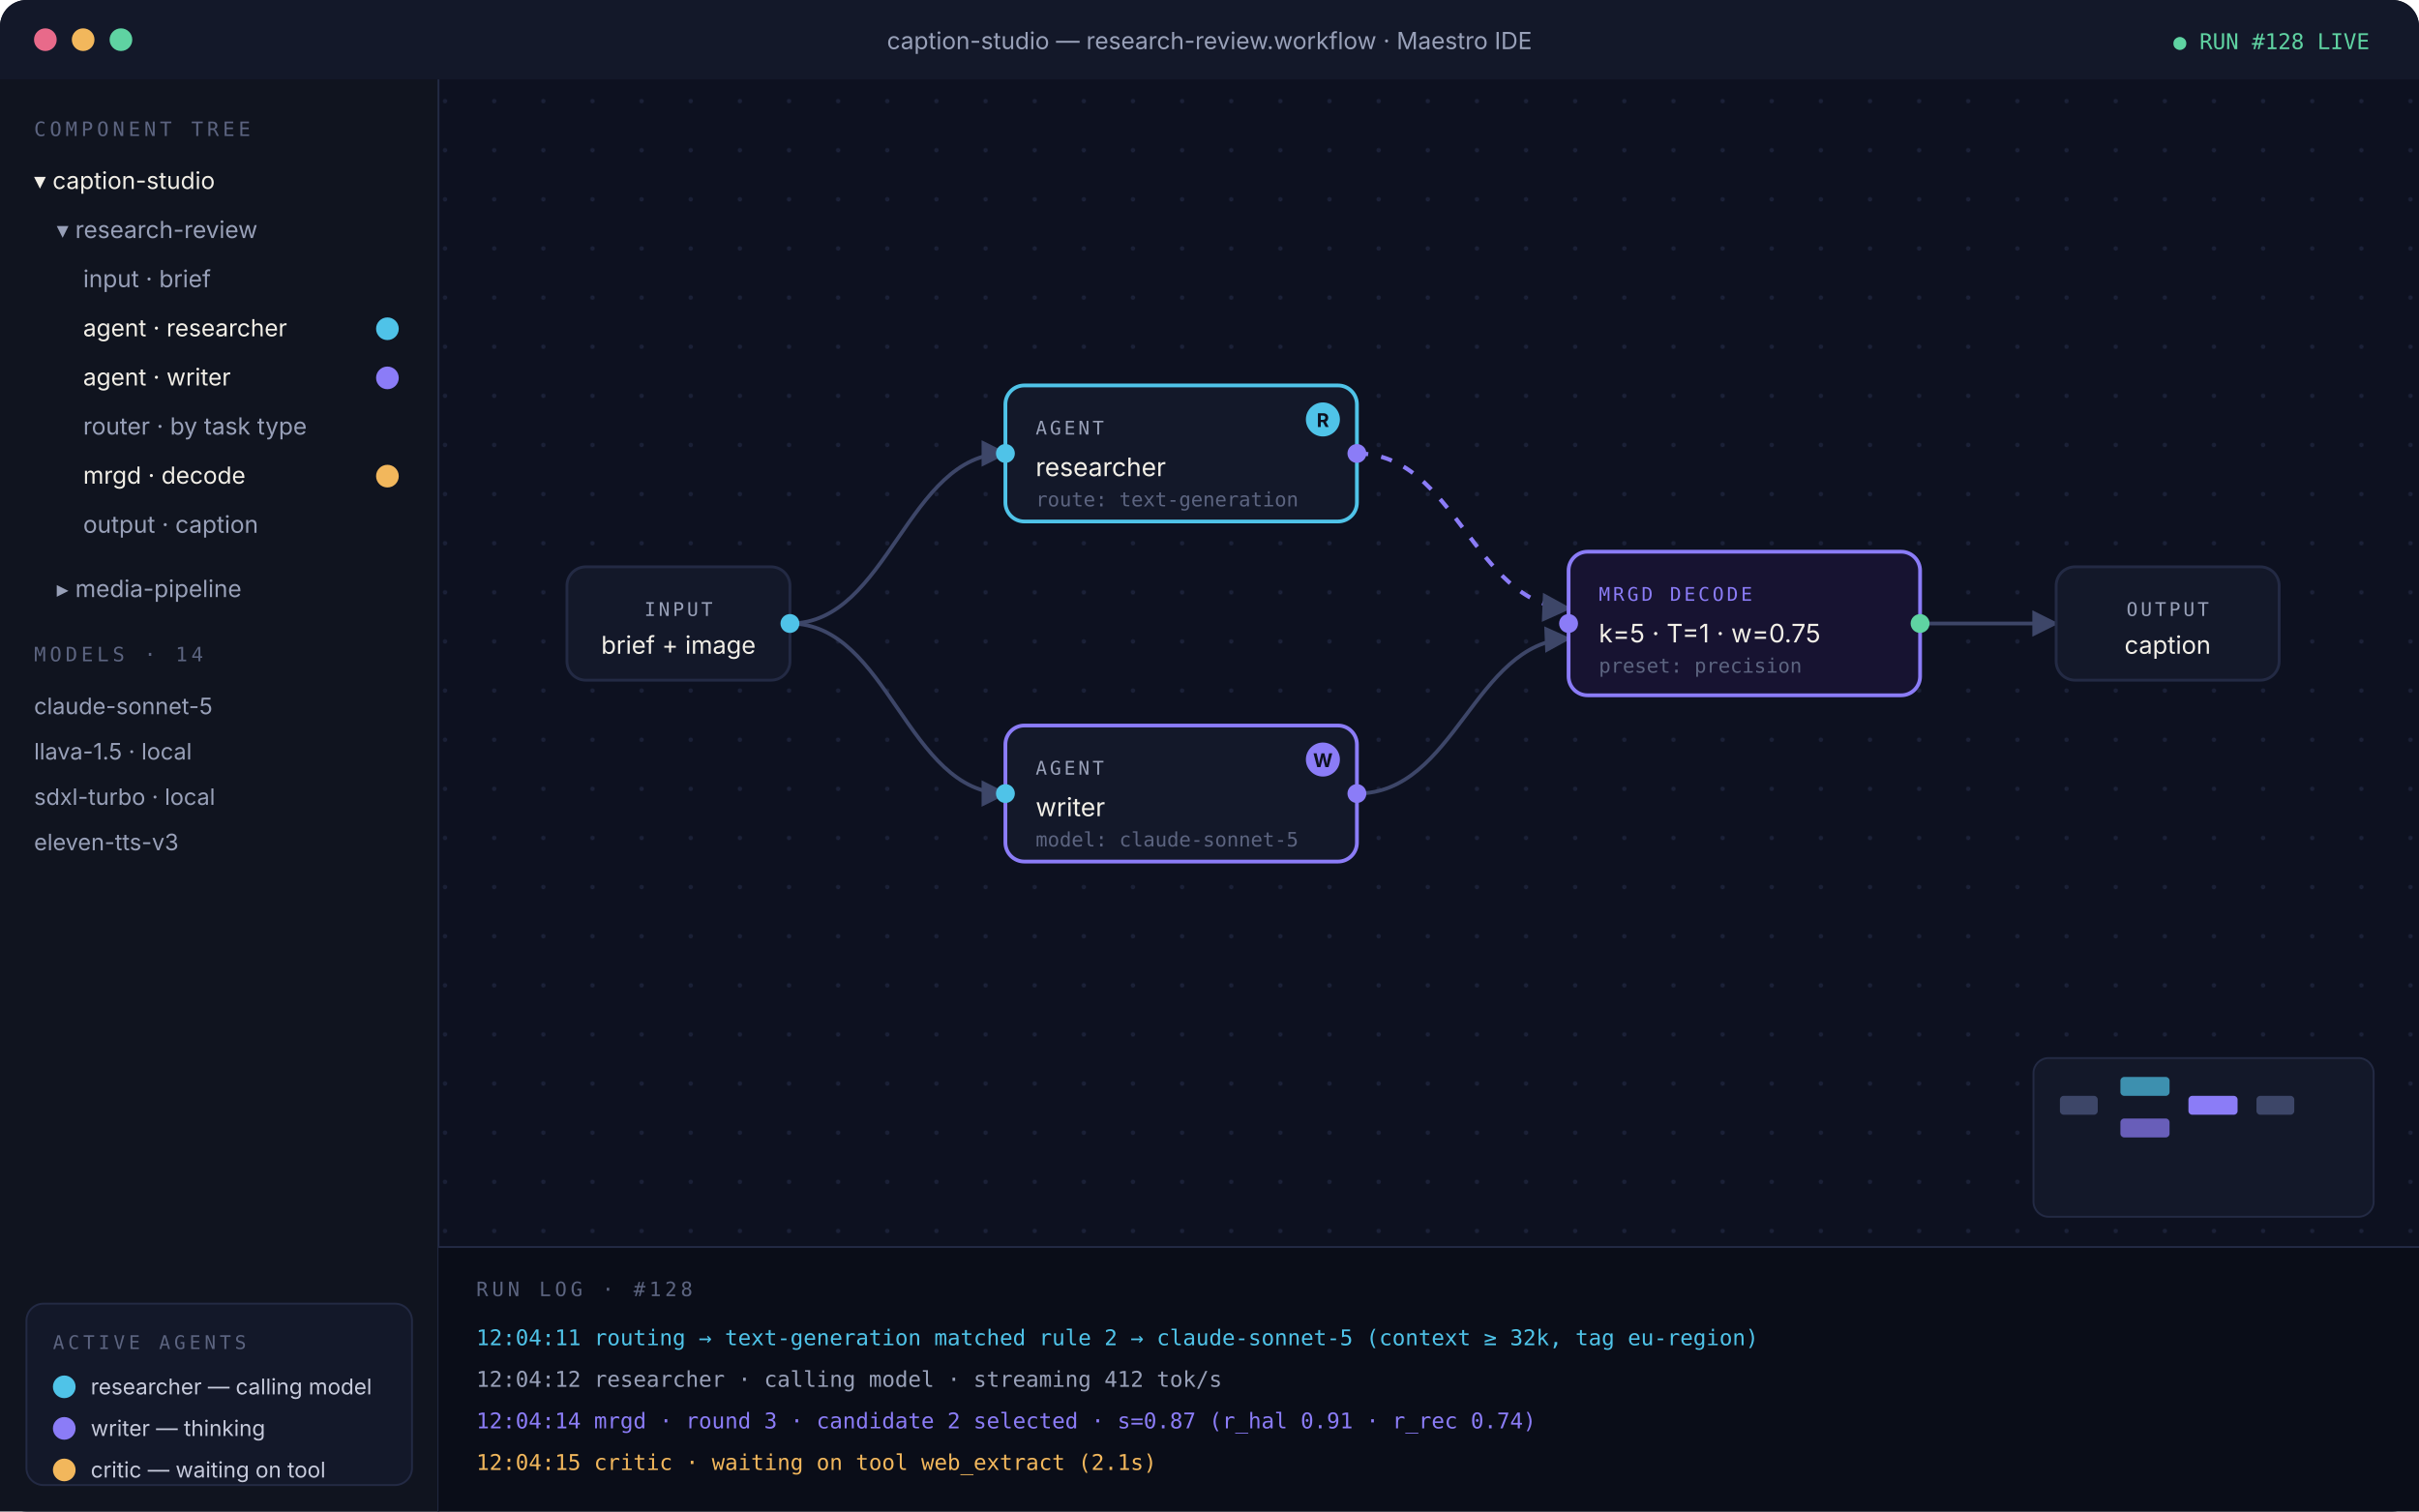
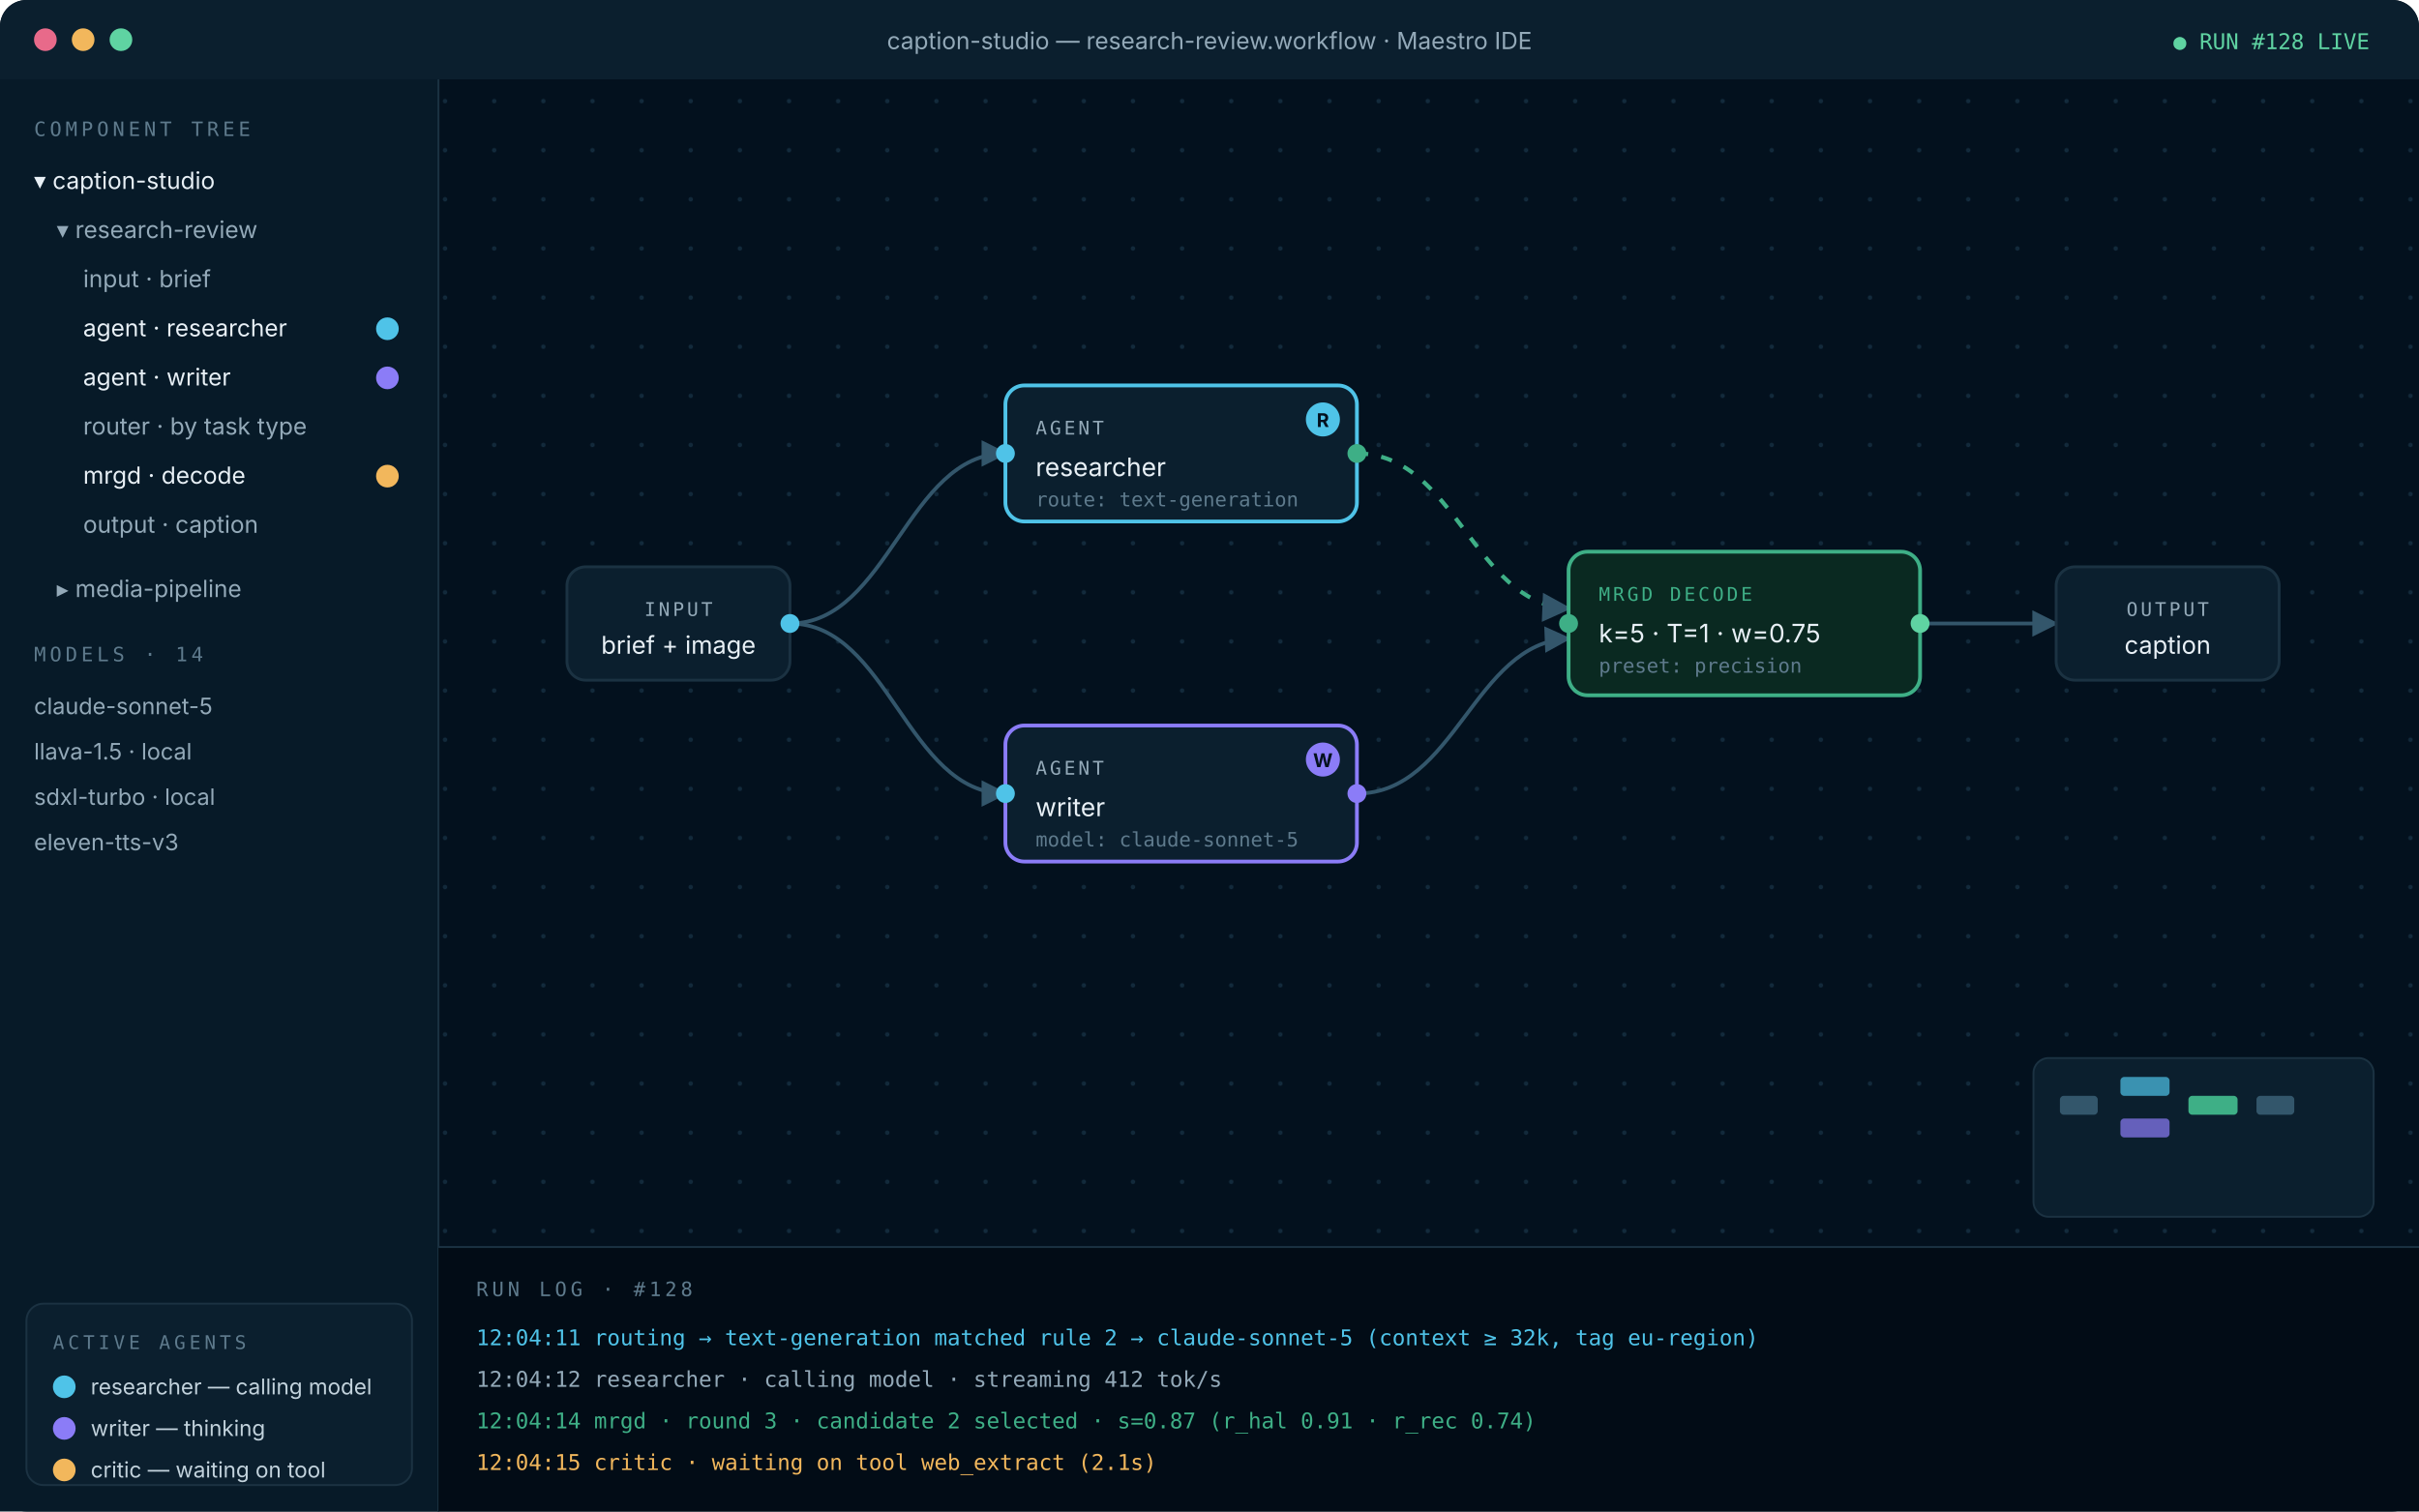
<svg xmlns="http://www.w3.org/2000/svg" viewBox="0 0 1280 800" font-family="-apple-system, 'Segoe UI', sans-serif" role="img" aria-label="Maestro IDE canvas with live agent map">
  <defs>
    <pattern id="dots" width="26" height="26" patternUnits="userSpaceOnUse">
-       <circle cx="1.5" cy="1.5" r="1.2" fill="#1a2036" />
+       <circle cx="1.5" cy="1.5" r="1.2" fill="#12293A" />
    </pattern>
    <marker id="arr" viewBox="0 0 10 10" refX="9" refY="5" markerWidth="7" markerHeight="7" orient="auto-start-reverse">
-       <path d="M0 0 L10 5 L0 10 z" fill="#3d4668" />
+       <path d="M0 0 L10 5 L0 10 z" fill="#33566B" />
    </marker>
  </defs>
-   <rect width="1280" height="800" rx="14" fill="#0d1120" />
-   <rect x="0" y="0" width="1280" height="42" rx="14" fill="#131829" />
-   <rect x="0" y="28" width="1280" height="14" fill="#131829" />
+   <rect width="1280" height="800" rx="14" fill="#03111E" />
+   <rect x="0" y="0" width="1280" height="42" rx="14" fill="#0B1F2E" />
+   <rect x="0" y="28" width="1280" height="14" fill="#0B1F2E" />
  <circle cx="24" cy="21" r="6" fill="#e86a8a" />
  <circle cx="44" cy="21" r="6" fill="#f2b75c" />
  <circle cx="64" cy="21" r="6" fill="#5fd3a2" />
-   <text x="640" y="26" text-anchor="middle" fill="#98a0b8" font-size="12.5">caption-studio — research-review.workflow · Maestro IDE</text>
+   <text x="640" y="26" text-anchor="middle" fill="#93A9B8" font-size="12.5">caption-studio — research-review.workflow · Maestro IDE</text>
  <text x="1150" y="26" fill="#5fd3a2" font-size="11.5" font-family="ui-monospace, Menlo, monospace">● RUN #128 LIVE</text>
-   <rect x="0" y="42" width="232" height="758" fill="#10141f" />
-   <line x1="232" y1="42" x2="232" y2="800" stroke="#232a44" />
-   <text x="18" y="72" fill="#5c6480" font-size="10.5" letter-spacing="2" font-family="ui-monospace, Menlo, monospace">COMPONENT TREE</text>
-   <text x="18" y="100" fill="#f2efe7" font-size="12.5">▾ caption-studio</text>
-   <text x="30" y="126" fill="#98a0b8" font-size="12.5">▾ research-review</text>
-   <text x="44" y="152" fill="#98a0b8" font-size="12.5">input · brief</text>
-   <text x="44" y="178" fill="#f2efe7" font-size="12.5">agent · researcher</text>
+   <rect x="0" y="42" width="232" height="758" fill="#071A28" />
+   <line x1="232" y1="42" x2="232" y2="800" stroke="#1B3242" />
+   <text x="18" y="72" fill="#5E7A8C" font-size="10.5" letter-spacing="2" font-family="ui-monospace, Menlo, monospace">COMPONENT TREE</text>
+   <text x="18" y="100" fill="#E8F0F6" font-size="12.5">▾ caption-studio</text>
+   <text x="30" y="126" fill="#93A9B8" font-size="12.5">▾ research-review</text>
+   <text x="44" y="152" fill="#93A9B8" font-size="12.5">input · brief</text>
+   <text x="44" y="178" fill="#E8F0F6" font-size="12.5">agent · researcher</text>
  <circle cx="205" cy="174" r="6" fill="#4fc3e8" />
-   <text x="44" y="204" fill="#f2efe7" font-size="12.5">agent · writer</text>
+   <text x="44" y="204" fill="#E8F0F6" font-size="12.5">agent · writer</text>
  <circle cx="205" cy="200" r="6" fill="#8b7cf7" />
-   <text x="44" y="230" fill="#98a0b8" font-size="12.5">router · by task type</text>
-   <text x="44" y="256" fill="#f2efe7" font-size="12.5">mrgd · decode</text>
+   <text x="44" y="230" fill="#93A9B8" font-size="12.5">router · by task type</text>
+   <text x="44" y="256" fill="#E8F0F6" font-size="12.5">mrgd · decode</text>
  <circle cx="205" cy="252" r="6" fill="#f2b75c" />
-   <text x="44" y="282" fill="#98a0b8" font-size="12.5">output · caption</text>
-   <text x="30" y="316" fill="#98a0b8" font-size="12.5">▸ media-pipeline</text>
-   <text x="18" y="350" fill="#5c6480" font-size="10.5" letter-spacing="2" font-family="ui-monospace, Menlo, monospace">MODELS · 14</text>
-   <text x="18" y="378" fill="#98a0b8" font-size="12">claude-sonnet-5</text>
-   <text x="18" y="402" fill="#98a0b8" font-size="12">llava-1.5 · local</text>
-   <text x="18" y="426" fill="#98a0b8" font-size="12">sdxl-turbo · local</text>
-   <text x="18" y="450" fill="#98a0b8" font-size="12">eleven-tts-v3</text>
-   <rect x="14" y="690" width="204" height="96" rx="9" fill="#131829" stroke="#232a44" />
-   <text x="28" y="714" fill="#5c6480" font-size="10" letter-spacing="2" font-family="ui-monospace, Menlo, monospace">ACTIVE AGENTS</text>
+   <text x="44" y="282" fill="#93A9B8" font-size="12.5">output · caption</text>
+   <text x="30" y="316" fill="#93A9B8" font-size="12.5">▸ media-pipeline</text>
+   <text x="18" y="350" fill="#5E7A8C" font-size="10.5" letter-spacing="2" font-family="ui-monospace, Menlo, monospace">MODELS · 14</text>
+   <text x="18" y="378" fill="#93A9B8" font-size="12">claude-sonnet-5</text>
+   <text x="18" y="402" fill="#93A9B8" font-size="12">llava-1.5 · local</text>
+   <text x="18" y="426" fill="#93A9B8" font-size="12">sdxl-turbo · local</text>
+   <text x="18" y="450" fill="#93A9B8" font-size="12">eleven-tts-v3</text>
+   <rect x="14" y="690" width="204" height="96" rx="9" fill="#0B1F2E" stroke="#1B3242" />
+   <text x="28" y="714" fill="#5E7A8C" font-size="10" letter-spacing="2" font-family="ui-monospace, Menlo, monospace">ACTIVE AGENTS</text>
  <circle cx="34" cy="734" r="6" fill="#4fc3e8" />
-   <text x="48" y="738" fill="#c6cadb" font-size="11.5">researcher — calling model</text>
+   <text x="48" y="738" fill="#C2D2DC" font-size="11.5">researcher — calling model</text>
  <circle cx="34" cy="756" r="6" fill="#8b7cf7" />
-   <text x="48" y="760" fill="#c6cadb" font-size="11.5">writer — thinking</text>
+   <text x="48" y="760" fill="#C2D2DC" font-size="11.5">writer — thinking</text>
  <circle cx="34" cy="778" r="6" fill="#f2b75c" />
-   <text x="48" y="782" fill="#c6cadb" font-size="11.5">critic — waiting on tool</text>
+   <text x="48" y="782" fill="#C2D2DC" font-size="11.5">critic — waiting on tool</text>
  <rect x="232" y="42" width="1048" height="618" fill="url(#dots)" />
-   <path d="M418 330 C 470 330, 480 240, 532 240" stroke="#3d4668" stroke-width="2" fill="none" marker-end="url(#arr)" />
-   <path d="M418 330 C 470 330, 480 420, 532 420" stroke="#3d4668" stroke-width="2" fill="none" marker-end="url(#arr)" />
-   <path d="M718 240 C 770 240, 780 320, 830 322" stroke="#8b7cf7" stroke-width="2.2" fill="none" marker-end="url(#arr)" stroke-dasharray="6 7" />
-   <path d="M718 420 C 770 420, 780 340, 830 338" stroke="#3d4668" stroke-width="2" fill="none" marker-end="url(#arr)" />
-   <path d="M1016 330 C 1050 330, 1056 330, 1088 330" stroke="#3d4668" stroke-width="2" fill="none" marker-end="url(#arr)" />
-   <rect x="300" y="300" width="118" height="60" rx="10" fill="#131829" stroke="#232a44" stroke-width="1.5" />
-   <text x="359" y="326" text-anchor="middle" fill="#98a0b8" font-size="10" letter-spacing="1.5" font-family="ui-monospace, Menlo, monospace">INPUT</text>
-   <text x="359" y="346" text-anchor="middle" fill="#f2efe7" font-size="13">brief + image</text>
+   <path d="M418 330 C 470 330, 480 240, 532 240" stroke="#33566B" stroke-width="2" fill="none" marker-end="url(#arr)" />
+   <path d="M418 330 C 470 330, 480 420, 532 420" stroke="#33566B" stroke-width="2" fill="none" marker-end="url(#arr)" />
+   <path d="M718 240 C 770 240, 780 320, 830 322" stroke="#3EAF86" stroke-width="2.2" fill="none" marker-end="url(#arr)" stroke-dasharray="6 7" />
+   <path d="M718 420 C 770 420, 780 340, 830 338" stroke="#33566B" stroke-width="2" fill="none" marker-end="url(#arr)" />
+   <path d="M1016 330 C 1050 330, 1056 330, 1088 330" stroke="#33566B" stroke-width="2" fill="none" marker-end="url(#arr)" />
+   <rect x="300" y="300" width="118" height="60" rx="10" fill="#0B1F2E" stroke="#1B3242" stroke-width="1.5" />
+   <text x="359" y="326" text-anchor="middle" fill="#93A9B8" font-size="10" letter-spacing="1.5" font-family="ui-monospace, Menlo, monospace">INPUT</text>
+   <text x="359" y="346" text-anchor="middle" fill="#E8F0F6" font-size="13">brief + image</text>
  <circle cx="418" cy="330" r="5" fill="#4fc3e8" />
-   <rect x="532" y="204" width="186" height="72" rx="10" fill="#131829" stroke="#4fc3e8" stroke-width="2" />
-   <text x="548" y="230" fill="#98a0b8" font-size="10" letter-spacing="1.5" font-family="ui-monospace, Menlo, monospace">AGENT</text>
-   <text x="548" y="252" fill="#f2efe7" font-size="13.5">researcher</text>
-   <text x="548" y="268" fill="#5c6480" font-size="10.5" font-family="ui-monospace, Menlo, monospace">route: text-generation</text>
+   <rect x="532" y="204" width="186" height="72" rx="10" fill="#0B1F2E" stroke="#4fc3e8" stroke-width="2" />
+   <text x="548" y="230" fill="#93A9B8" font-size="10" letter-spacing="1.5" font-family="ui-monospace, Menlo, monospace">AGENT</text>
+   <text x="548" y="252" fill="#E8F0F6" font-size="13.5">researcher</text>
+   <text x="548" y="268" fill="#5E7A8C" font-size="10.5" font-family="ui-monospace, Menlo, monospace">route: text-generation</text>
  <circle cx="700" cy="222" r="9" fill="#4fc3e8" />
-   <text x="700" y="226" text-anchor="middle" fill="#0d1120" font-size="10" font-weight="700">R</text>
+   <text x="700" y="226" text-anchor="middle" fill="#03111E" font-size="10" font-weight="700">R</text>
  <circle cx="532" cy="240" r="5" fill="#4fc3e8" />
-   <circle cx="718" cy="240" r="5" fill="#8b7cf7" />
-   <rect x="532" y="384" width="186" height="72" rx="10" fill="#131829" stroke="#8b7cf7" stroke-width="2" />
-   <text x="548" y="410" fill="#98a0b8" font-size="10" letter-spacing="1.5" font-family="ui-monospace, Menlo, monospace">AGENT</text>
-   <text x="548" y="432" fill="#f2efe7" font-size="13.5">writer</text>
-   <text x="548" y="448" fill="#5c6480" font-size="10.5" font-family="ui-monospace, Menlo, monospace">model: claude-sonnet-5</text>
+   <circle cx="718" cy="240" r="5" fill="#3EAF86" />
+   <rect x="532" y="384" width="186" height="72" rx="10" fill="#0B1F2E" stroke="#8b7cf7" stroke-width="2" />
+   <text x="548" y="410" fill="#93A9B8" font-size="10" letter-spacing="1.5" font-family="ui-monospace, Menlo, monospace">AGENT</text>
+   <text x="548" y="432" fill="#E8F0F6" font-size="13.5">writer</text>
+   <text x="548" y="448" fill="#5E7A8C" font-size="10.5" font-family="ui-monospace, Menlo, monospace">model: claude-sonnet-5</text>
  <circle cx="700" cy="402" r="9" fill="#8b7cf7" />
-   <text x="700" y="406" text-anchor="middle" fill="#0d1120" font-size="10" font-weight="700">W</text>
+   <text x="700" y="406" text-anchor="middle" fill="#03111E" font-size="10" font-weight="700">W</text>
  <circle cx="532" cy="420" r="5" fill="#4fc3e8" />
  <circle cx="718" cy="420" r="5" fill="#8b7cf7" />
-   <rect x="830" y="292" width="186" height="76" rx="10" fill="#171331" stroke="#8b7cf7" stroke-width="2" />
-   <text x="846" y="318" fill="#8b7cf7" font-size="10" letter-spacing="1.5" font-family="ui-monospace, Menlo, monospace">MRGD DECODE</text>
-   <text x="846" y="340" fill="#f2efe7" font-size="13.5">k=5 · T=1 · w=0.75</text>
-   <text x="846" y="356" fill="#5c6480" font-size="10.5" font-family="ui-monospace, Menlo, monospace">preset: precision</text>
-   <circle cx="830" cy="330" r="5" fill="#8b7cf7" />
+   <rect x="830" y="292" width="186" height="76" rx="10" fill="#0A2921" stroke="#3EAF86" stroke-width="2" />
+   <text x="846" y="318" fill="#3EAF86" font-size="10" letter-spacing="1.5" font-family="ui-monospace, Menlo, monospace">MRGD DECODE</text>
+   <text x="846" y="340" fill="#E8F0F6" font-size="13.5">k=5 · T=1 · w=0.75</text>
+   <text x="846" y="356" fill="#5E7A8C" font-size="10.5" font-family="ui-monospace, Menlo, monospace">preset: precision</text>
+   <circle cx="830" cy="330" r="5" fill="#3EAF86" />
  <circle cx="1016" cy="330" r="5" fill="#5fd3a2" />
-   <rect x="1088" y="300" width="118" height="60" rx="10" fill="#131829" stroke="#232a44" stroke-width="1.5" />
-   <text x="1147" y="326" text-anchor="middle" fill="#98a0b8" font-size="10" letter-spacing="1.5" font-family="ui-monospace, Menlo, monospace">OUTPUT</text>
-   <text x="1147" y="346" text-anchor="middle" fill="#f2efe7" font-size="13">caption</text>
-   <rect x="1076" y="560" width="180" height="84" rx="8" fill="#131829" stroke="#232a44" />
-   <rect x="1090" y="580" width="20" height="10" rx="2" fill="#3d4668" />
+   <rect x="1088" y="300" width="118" height="60" rx="10" fill="#0B1F2E" stroke="#1B3242" stroke-width="1.5" />
+   <text x="1147" y="326" text-anchor="middle" fill="#93A9B8" font-size="10" letter-spacing="1.5" font-family="ui-monospace, Menlo, monospace">OUTPUT</text>
+   <text x="1147" y="346" text-anchor="middle" fill="#E8F0F6" font-size="13">caption</text>
+   <rect x="1076" y="560" width="180" height="84" rx="8" fill="#0B1F2E" stroke="#1B3242" />
+   <rect x="1090" y="580" width="20" height="10" rx="2" fill="#33566B" />
  <rect x="1122" y="570" width="26" height="10" rx="2" fill="#4fc3e8" opacity="0.7" />
  <rect x="1122" y="592" width="26" height="10" rx="2" fill="#8b7cf7" opacity="0.7" />
-   <rect x="1158" y="580" width="26" height="10" rx="2" fill="#8b7cf7" />
-   <rect x="1194" y="580" width="20" height="10" rx="2" fill="#3d4668" />
-   <rect x="232" y="660" width="1048" height="140" fill="#0a0d18" />
-   <line x1="232" y1="660" x2="1280" y2="660" stroke="#232a44" />
-   <text x="252" y="686" fill="#5c6480" font-size="10.5" letter-spacing="2" font-family="ui-monospace, Menlo, monospace">RUN LOG · #128</text>
+   <rect x="1158" y="580" width="26" height="10" rx="2" fill="#3EAF86" />
+   <rect x="1194" y="580" width="20" height="10" rx="2" fill="#33566B" />
+   <rect x="232" y="660" width="1048" height="140" fill="#020C16" />
+   <line x1="232" y1="660" x2="1280" y2="660" stroke="#1B3242" />
+   <text x="252" y="686" fill="#5E7A8C" font-size="10.5" letter-spacing="2" font-family="ui-monospace, Menlo, monospace">RUN LOG · #128</text>
  <text x="252" y="712" fill="#4fc3e8" font-size="11.5" font-family="ui-monospace, Menlo, monospace">12:04:11 routing → text-generation matched rule 2 → claude-sonnet-5 (context ≥ 32k, tag eu-region)</text>
-   <text x="252" y="734" fill="#98a0b8" font-size="11.5" font-family="ui-monospace, Menlo, monospace">12:04:12 researcher · calling model · streaming 412 tok/s</text>
-   <text x="252" y="756" fill="#8b7cf7" font-size="11.5" font-family="ui-monospace, Menlo, monospace">12:04:14 mrgd · round 3 · candidate 2 selected · s=0.87 (r_hal 0.91 · r_rec 0.74)</text>
+   <text x="252" y="734" fill="#93A9B8" font-size="11.5" font-family="ui-monospace, Menlo, monospace">12:04:12 researcher · calling model · streaming 412 tok/s</text>
+   <text x="252" y="756" fill="#3EAF86" font-size="11.5" font-family="ui-monospace, Menlo, monospace">12:04:14 mrgd · round 3 · candidate 2 selected · s=0.87 (r_hal 0.91 · r_rec 0.74)</text>
  <text x="252" y="778" fill="#f2b75c" font-size="11.5" font-family="ui-monospace, Menlo, monospace">12:04:15 critic · waiting on tool web_extract (2.1s)</text>
</svg>
